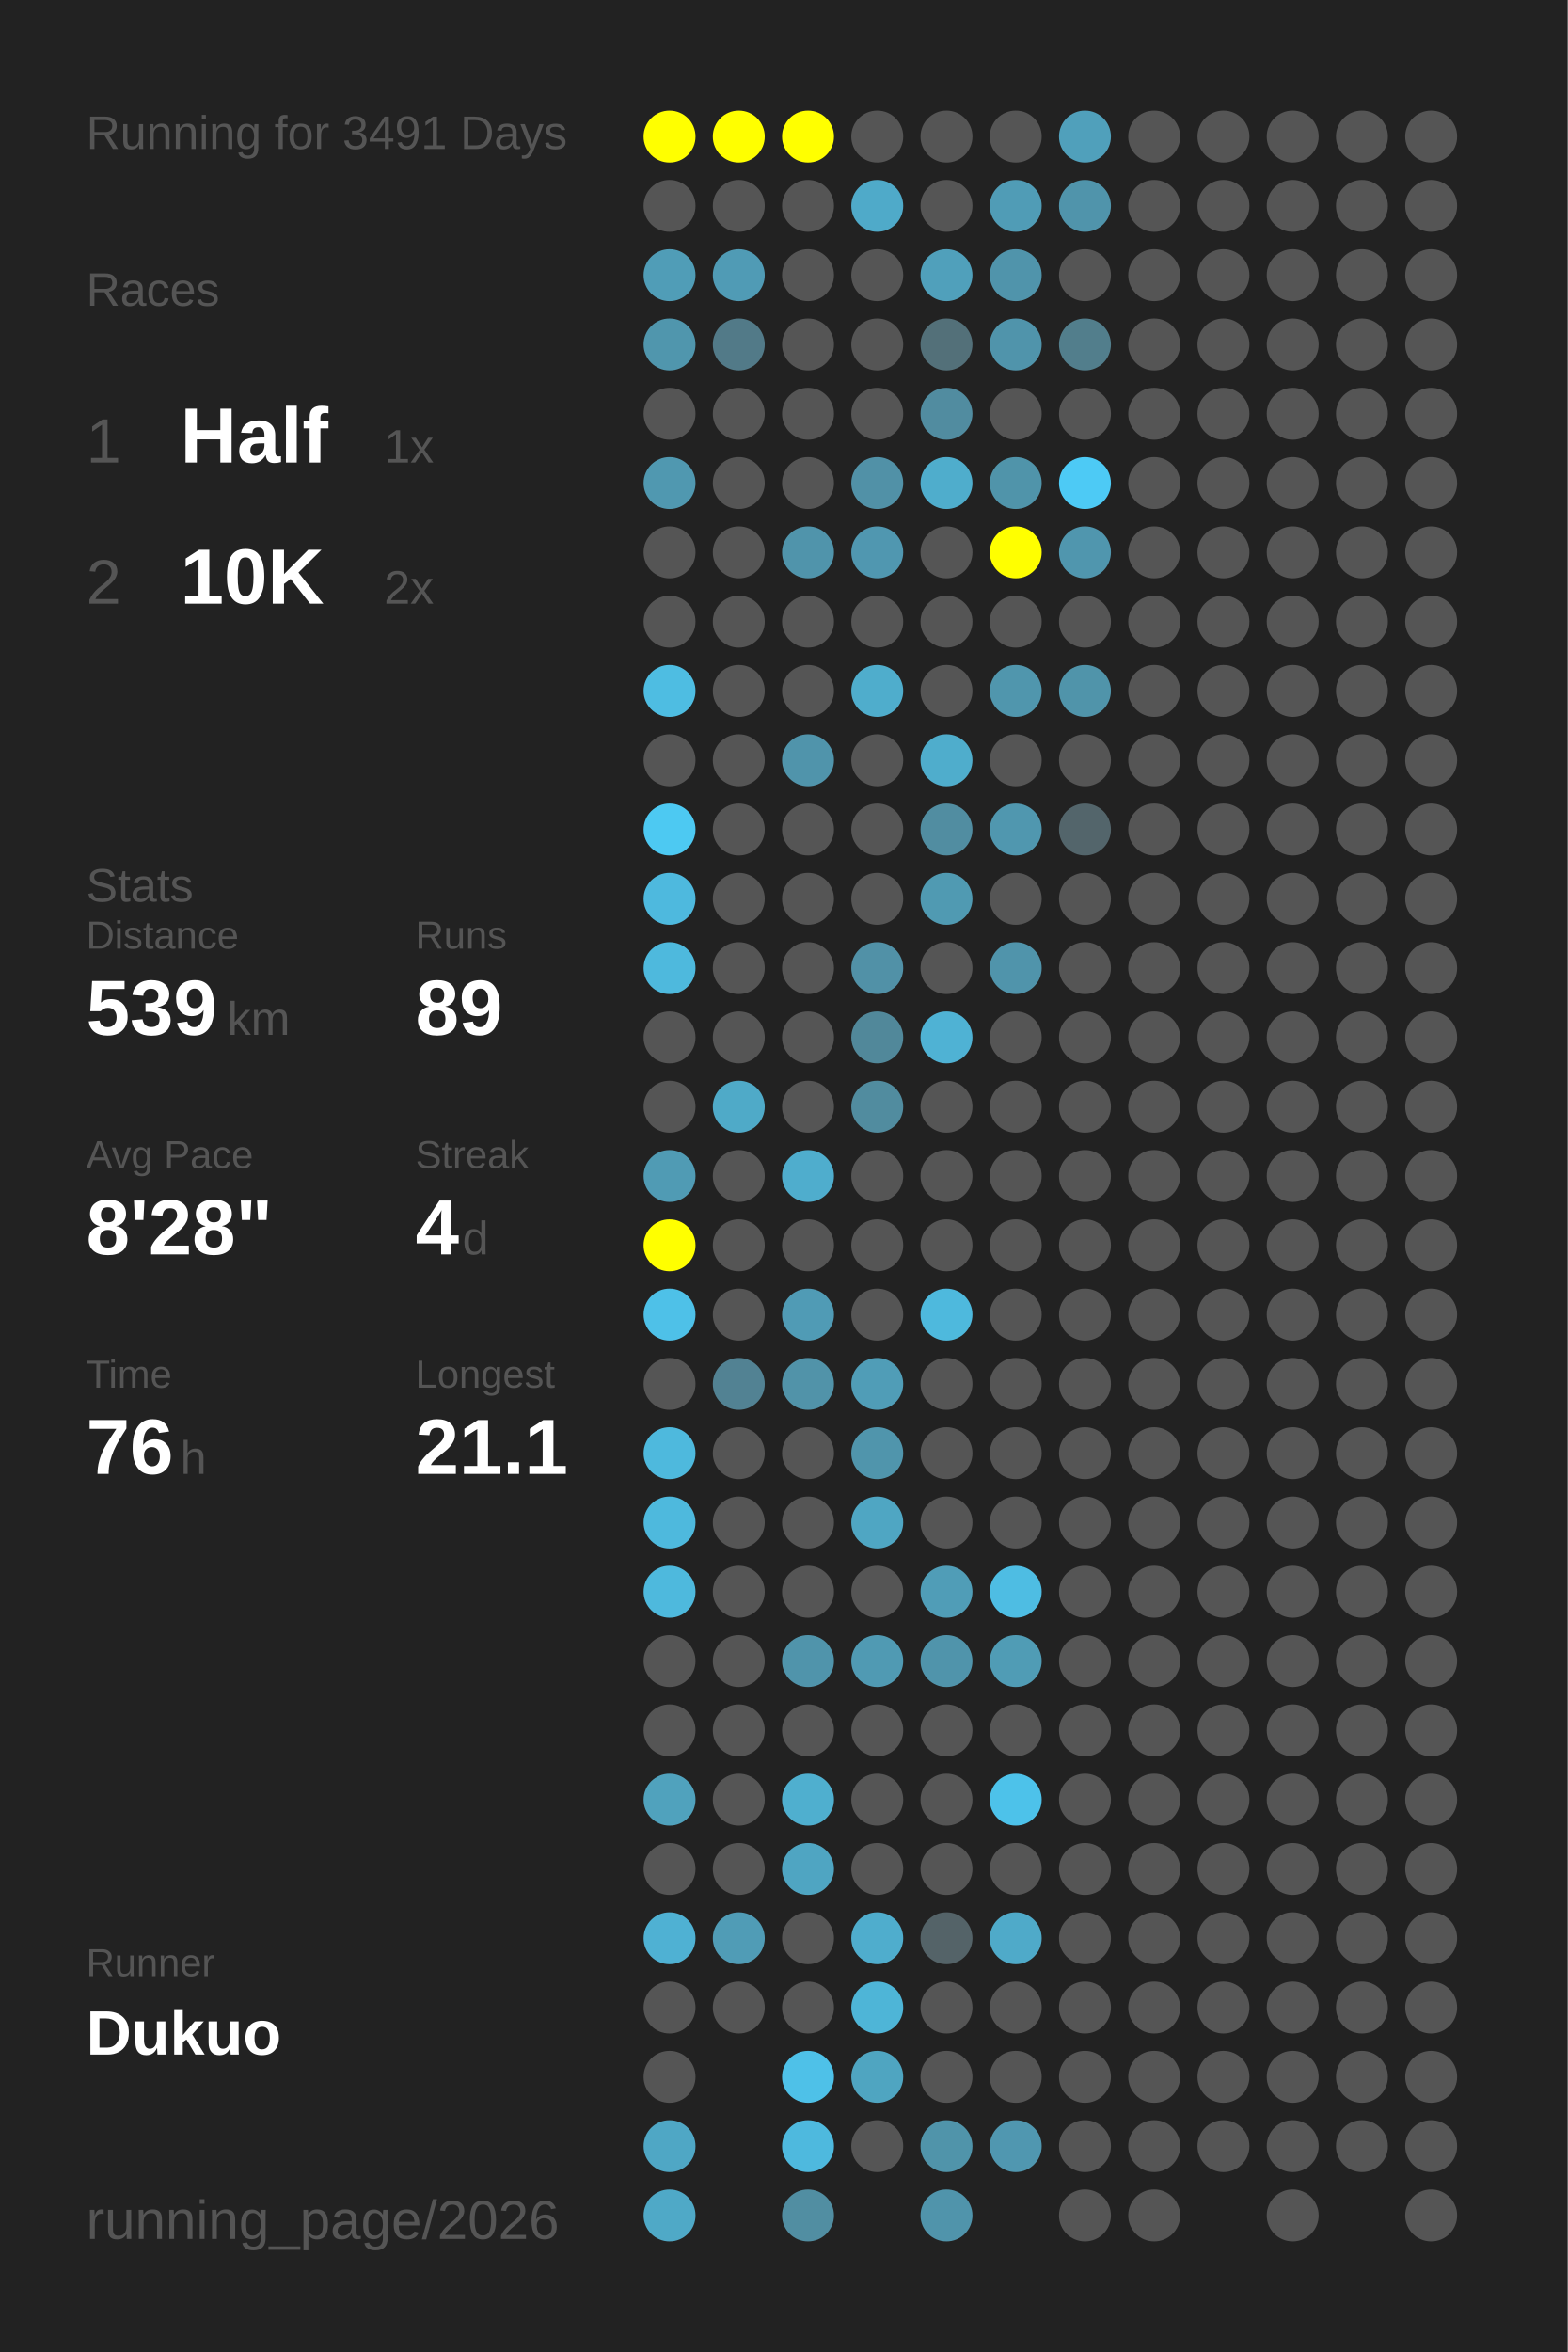
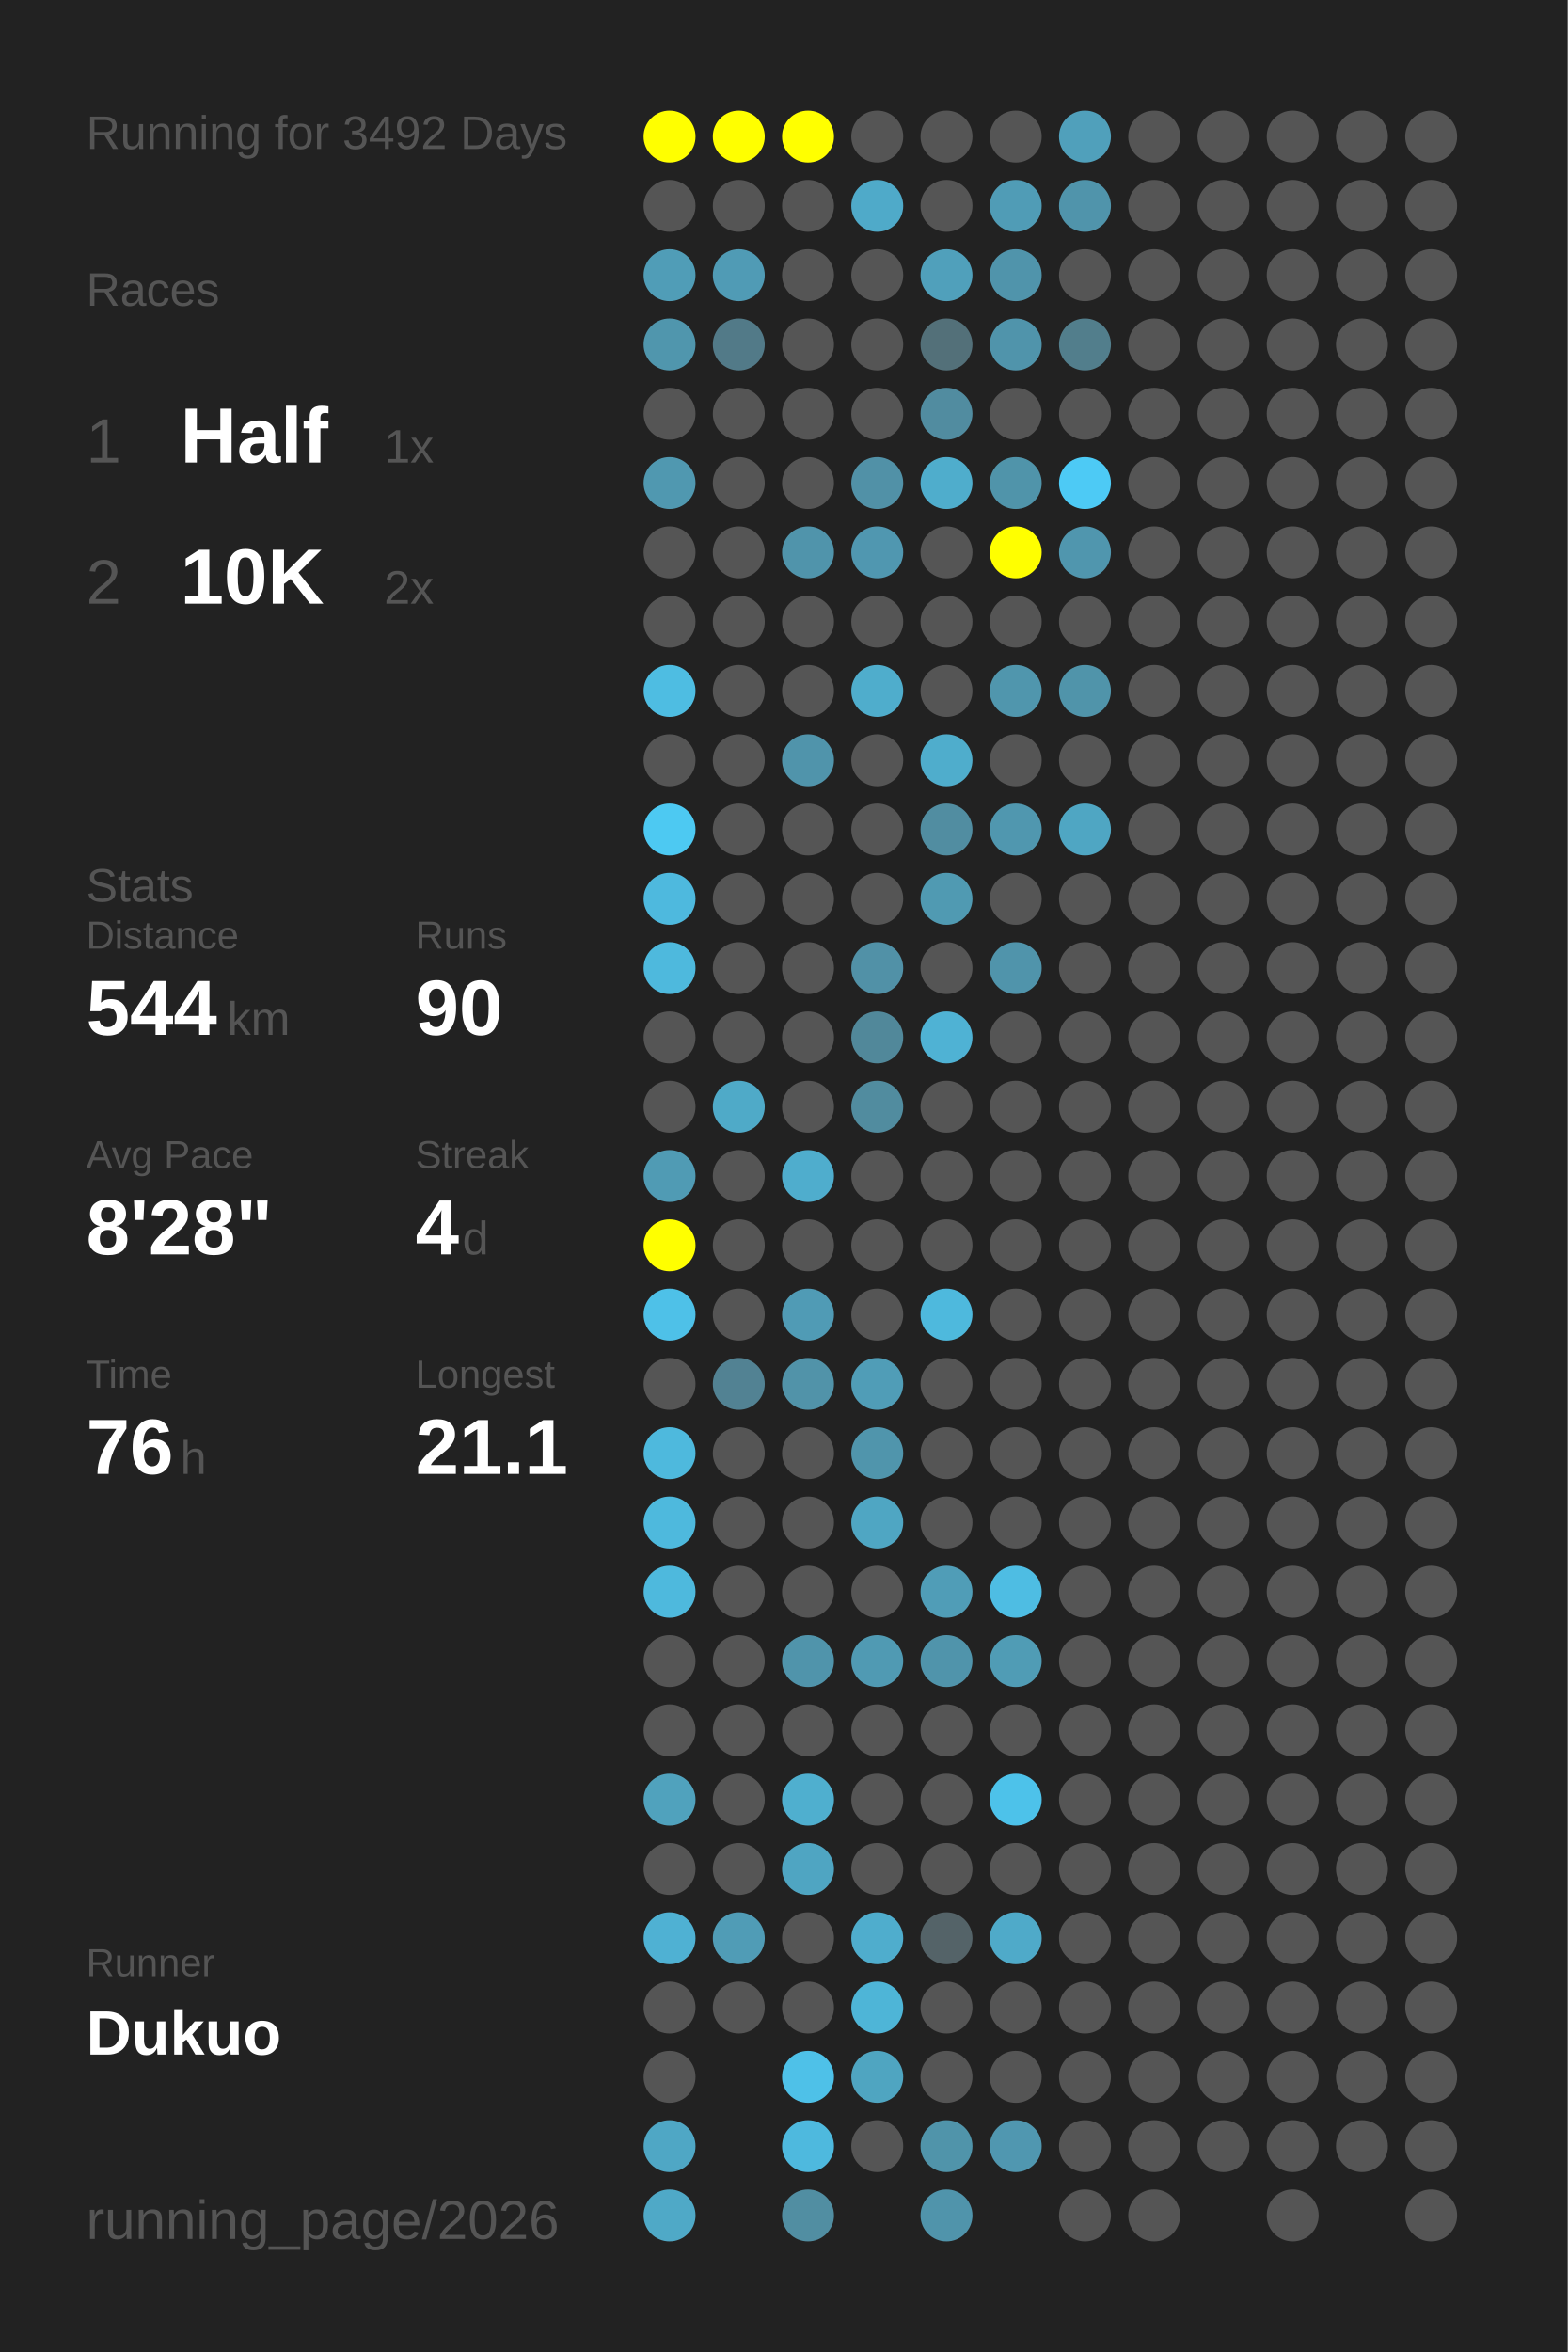
<svg xmlns="http://www.w3.org/2000/svg" baseProfile="full" height="300mm" version="1.1" viewBox="0,0,200,300" width="200mm">
  <defs />
  <rect fill="#222222" height="300" width="200" x="0" y="0" />
-   <text fill="#555555" style="font-size:6px; font-family:Arial;" x="11" y="19">Running for 3491 Days</text>
+   <text fill="#555555" style="font-size:6px; font-family:Arial;" x="11" y="19">Running for 3492 Days</text>
  <text fill="#555555" style="font-size:6px; font-family:Arial;" x="11" y="39">Races</text>
  <text fill="#555555" style="font-size:8px; font-family:Arial;" x="11" y="59">1</text>
  <text fill="#FFFFFF" style="font-size:10px; font-family:Arial; font-weight:bold;" x="23" y="59">Half</text>
  <text fill="#555555" style="font-size:6px; font-family:Arial;" x="49" y="59">1x</text>
  <text fill="#555555" style="font-size:8px; font-family:Arial;" x="11" y="77">2</text>
  <text fill="#FFFFFF" style="font-size:10px; font-family:Arial; font-weight:bold;" x="23" y="77">10K</text>
  <text fill="#555555" style="font-size:6px; font-family:Arial;" x="49" y="77">2x</text>
  <text fill="#555555" style="font-size:6px; font-family:Arial;" x="11" y="115">Stats</text>
  <text fill="#555555" style="font-size:5px; font-family:Arial;" x="11" y="121">Distance</text>
-   <text fill="#FFFFFF" style="font-size:10px; font-family:Arial; font-weight:bold;" x="11" y="132">539</text>
+   <text fill="#FFFFFF" style="font-size:10px; font-family:Arial; font-weight:bold;" x="11" y="132">544</text>
  <text fill="#555555" style="font-size:6px; font-family:Arial;" x="29" y="132">km</text>
  <text fill="#555555" style="font-size:5px; font-family:Arial;" x="53" y="121">Runs</text>
-   <text fill="#FFFFFF" style="font-size:10px; font-family:Arial; font-weight:bold;" x="53" y="132">89</text>
+   <text fill="#FFFFFF" style="font-size:10px; font-family:Arial; font-weight:bold;" x="53" y="132">90</text>
  <text fill="#555555" style="font-size:5px; font-family:Arial;" x="11" y="149">Avg Pace</text>
  <text fill="#FFFFFF" style="font-size:10px; font-family:Arial; font-weight:bold;" x="11" y="160">8'28"</text>
  <text fill="#555555" style="font-size:5px; font-family:Arial;" x="53" y="149">Streak</text>
  <text fill="#FFFFFF" style="font-size:10px; font-family:Arial; font-weight:bold;" x="53" y="160">4</text>
  <text fill="#555555" style="font-size:6px; font-family:Arial;" x="59" y="160">d</text>
  <text fill="#555555" style="font-size:5px; font-family:Arial;" x="11" y="177">Time</text>
  <text fill="#FFFFFF" style="font-size:10px; font-family:Arial; font-weight:bold;" x="11" y="188">76</text>
  <text fill="#555555" style="font-size:6px; font-family:Arial;" x="23" y="188">h</text>
  <text fill="#555555" style="font-size:5px; font-family:Arial;" x="53" y="177">Longest</text>
  <text fill="#FFFFFF" style="font-size:10px; font-family:Arial; font-weight:bold;" x="53" y="188">21.1</text>
  <text fill="#555555" style="font-size:5px; font-family:Arial;" x="11" y="252.065">Runner</text>
  <text fill="#FFFFFF" style="font-size:8px; font-family:Arial; font-weight:bold;" x="11" y="262.065">Dukuo</text>
  <text fill="#555555" style="font-size:7px; font-family:Arial;" x="11" y="285.581">running_page/2026</text>
  <circle cx="85.417" cy="17.419" fill="#FFFF00" r="3.312" />
  <circle cx="85.417" cy="26.258" fill="#555555" r="3.312" />
  <circle cx="85.417" cy="35.097" fill="#509db7" r="3.312" />
  <circle cx="85.417" cy="43.935" fill="#5096ad" r="3.312" />
  <circle cx="85.417" cy="52.774" fill="#555555" r="3.312" />
  <circle cx="85.417" cy="61.613" fill="#5098b0" r="3.312" />
  <circle cx="85.417" cy="70.452" fill="#555555" r="3.312" />
  <circle cx="85.417" cy="79.29" fill="#555555" r="3.312" />
  <circle cx="85.417" cy="88.129" fill="#4ebde2" r="3.312" />
  <circle cx="85.417" cy="96.968" fill="#555555" r="3.312" />
  <circle cx="85.417" cy="105.806" fill="#4dc9f2" r="3.312" />
  <circle cx="85.417" cy="114.645" fill="#4eb9de" r="3.312" />
  <circle cx="85.417" cy="123.484" fill="#4eb9dd" r="3.312" />
  <circle cx="85.417" cy="132.323" fill="#555555" r="3.312" />
  <circle cx="85.417" cy="141.161" fill="#555555" r="3.312" />
  <circle cx="85.417" cy="150" fill="#509bb4" r="3.312" />
  <circle cx="85.417" cy="158.839" fill="#FFFF00" r="3.312" />
  <circle cx="85.417" cy="167.677" fill="#4ec1e8" r="3.312" />
  <circle cx="85.417" cy="176.516" fill="#555555" r="3.312" />
  <circle cx="85.417" cy="185.355" fill="#4eb9dd" r="3.312" />
  <circle cx="85.417" cy="194.194" fill="#4eb9dd" r="3.312" />
  <circle cx="85.417" cy="203.032" fill="#4eb9dd" r="3.312" />
  <circle cx="85.417" cy="211.871" fill="#555555" r="3.312" />
  <circle cx="85.417" cy="220.71" fill="#555555" r="3.312" />
  <circle cx="85.417" cy="229.548" fill="#50a2bd" r="3.312" />
  <circle cx="85.417" cy="238.387" fill="#555555" r="3.312" />
  <circle cx="85.417" cy="247.226" fill="#4fb1d3" r="3.312" />
  <circle cx="85.417" cy="256.065" fill="#555555" r="3.312" />
  <circle cx="85.417" cy="264.903" fill="#555555" r="3.312" />
  <circle cx="85.417" cy="273.742" fill="#4fa7c5" r="3.312" />
  <circle cx="85.417" cy="282.581" fill="#4fa9c7" r="3.312" />
  <circle cx="94.25" cy="17.419" fill="#FFFF00" r="3.312" />
  <circle cx="94.25" cy="26.258" fill="#555555" r="3.312" />
  <circle cx="94.25" cy="35.097" fill="#509bb5" r="3.312" />
  <circle cx="94.25" cy="43.935" fill="#527a88" r="3.312" />
  <circle cx="94.25" cy="52.774" fill="#555555" r="3.312" />
  <circle cx="94.25" cy="61.613" fill="#555555" r="3.312" />
  <circle cx="94.25" cy="70.452" fill="#555555" r="3.312" />
  <circle cx="94.25" cy="79.29" fill="#555555" r="3.312" />
  <circle cx="94.25" cy="88.129" fill="#555555" r="3.312" />
  <circle cx="94.25" cy="96.968" fill="#555555" r="3.312" />
  <circle cx="94.25" cy="105.806" fill="#555555" r="3.312" />
  <circle cx="94.25" cy="114.645" fill="#555555" r="3.312" />
  <circle cx="94.25" cy="123.484" fill="#555555" r="3.312" />
  <circle cx="94.25" cy="132.323" fill="#555555" r="3.312" />
  <circle cx="94.25" cy="141.161" fill="#4faac8" r="3.312" />
  <circle cx="94.25" cy="150" fill="#555555" r="3.312" />
  <circle cx="94.25" cy="158.839" fill="#555555" r="3.312" />
  <circle cx="94.25" cy="167.677" fill="#555555" r="3.312" />
  <circle cx="94.25" cy="176.516" fill="#528293" r="3.312" />
  <circle cx="94.25" cy="185.355" fill="#555555" r="3.312" />
  <circle cx="94.25" cy="194.194" fill="#555555" r="3.312" />
  <circle cx="94.25" cy="203.032" fill="#555555" r="3.312" />
  <circle cx="94.25" cy="211.871" fill="#555555" r="3.312" />
  <circle cx="94.25" cy="220.71" fill="#555555" r="3.312" />
  <circle cx="94.25" cy="229.548" fill="#555555" r="3.312" />
  <circle cx="94.25" cy="238.387" fill="#555555" r="3.312" />
  <circle cx="94.25" cy="247.226" fill="#509cb6" r="3.312" />
  <circle cx="94.25" cy="256.065" fill="#555555" r="3.312" />
  <circle cx="103.083" cy="17.419" fill="#FFFF00" r="3.312" />
  <circle cx="103.083" cy="26.258" fill="#555555" r="3.312" />
  <circle cx="103.083" cy="35.097" fill="#555555" r="3.312" />
  <circle cx="103.083" cy="43.935" fill="#555555" r="3.312" />
  <circle cx="103.083" cy="52.774" fill="#555555" r="3.312" />
  <circle cx="103.083" cy="61.613" fill="#555555" r="3.312" />
  <circle cx="103.083" cy="70.452" fill="#5094ab" r="3.312" />
  <circle cx="103.083" cy="79.29" fill="#555555" r="3.312" />
  <circle cx="103.083" cy="88.129" fill="#555555" r="3.312" />
  <circle cx="103.083" cy="96.968" fill="#5094ab" r="3.312" />
  <circle cx="103.083" cy="105.806" fill="#555555" r="3.312" />
  <circle cx="103.083" cy="114.645" fill="#555555" r="3.312" />
  <circle cx="103.083" cy="123.484" fill="#555555" r="3.312" />
  <circle cx="103.083" cy="132.323" fill="#555555" r="3.312" />
  <circle cx="103.083" cy="141.161" fill="#555555" r="3.312" />
  <circle cx="103.083" cy="150" fill="#4fadcd" r="3.312" />
  <circle cx="103.083" cy="158.839" fill="#555555" r="3.312" />
  <circle cx="103.083" cy="167.677" fill="#509bb5" r="3.312" />
  <circle cx="103.083" cy="176.516" fill="#5193a9" r="3.312" />
  <circle cx="103.083" cy="185.355" fill="#555555" r="3.312" />
  <circle cx="103.083" cy="194.194" fill="#555555" r="3.312" />
  <circle cx="103.083" cy="203.032" fill="#555555" r="3.312" />
  <circle cx="103.083" cy="211.871" fill="#5094ab" r="3.312" />
  <circle cx="103.083" cy="220.71" fill="#555555" r="3.312" />
  <circle cx="103.083" cy="229.548" fill="#4fafcf" r="3.312" />
  <circle cx="103.083" cy="238.387" fill="#4fa5c2" r="3.312" />
  <circle cx="103.083" cy="247.226" fill="#555555" r="3.312" />
  <circle cx="103.083" cy="256.065" fill="#555555" r="3.312" />
  <circle cx="103.083" cy="264.903" fill="#4ec1e8" r="3.312" />
  <circle cx="103.083" cy="273.742" fill="#4eb9de" r="3.312" />
  <circle cx="103.083" cy="282.581" fill="#518ea2" r="3.312" />
  <circle cx="111.917" cy="17.419" fill="#555555" r="3.312" />
  <circle cx="111.917" cy="26.258" fill="#4faac9" r="3.312" />
  <circle cx="111.917" cy="35.097" fill="#555555" r="3.312" />
  <circle cx="111.917" cy="43.935" fill="#555555" r="3.312" />
  <circle cx="111.917" cy="52.774" fill="#555555" r="3.312" />
  <circle cx="111.917" cy="61.613" fill="#5191a7" r="3.312" />
  <circle cx="111.917" cy="70.452" fill="#5097b0" r="3.312" />
  <circle cx="111.917" cy="79.29" fill="#555555" r="3.312" />
  <circle cx="111.917" cy="88.129" fill="#4fadcc" r="3.312" />
  <circle cx="111.917" cy="96.968" fill="#555555" r="3.312" />
  <circle cx="111.917" cy="105.806" fill="#555555" r="3.312" />
  <circle cx="111.917" cy="114.645" fill="#555555" r="3.312" />
  <circle cx="111.917" cy="123.484" fill="#5191a7" r="3.312" />
  <circle cx="111.917" cy="132.323" fill="#51889a" r="3.312" />
  <circle cx="111.917" cy="141.161" fill="#518c9f" r="3.312" />
  <circle cx="111.917" cy="150" fill="#555555" r="3.312" />
  <circle cx="111.917" cy="158.839" fill="#555555" r="3.312" />
  <circle cx="111.917" cy="167.677" fill="#555555" r="3.312" />
  <circle cx="111.917" cy="176.516" fill="#509db7" r="3.312" />
  <circle cx="111.917" cy="185.355" fill="#5095ac" r="3.312" />
  <circle cx="111.917" cy="194.194" fill="#4fa6c3" r="3.312" />
  <circle cx="111.917" cy="203.032" fill="#555555" r="3.312" />
  <circle cx="111.917" cy="211.871" fill="#509ab3" r="3.312" />
  <circle cx="111.917" cy="220.71" fill="#555555" r="3.312" />
  <circle cx="111.917" cy="229.548" fill="#555555" r="3.312" />
  <circle cx="111.917" cy="238.387" fill="#555555" r="3.312" />
  <circle cx="111.917" cy="247.226" fill="#4fadcd" r="3.312" />
  <circle cx="111.917" cy="256.065" fill="#4eb5d7" r="3.312" />
  <circle cx="111.917" cy="264.903" fill="#4fa5c1" r="3.312" />
  <circle cx="111.917" cy="273.742" fill="#555555" r="3.312" />
  <circle cx="120.75" cy="17.419" fill="#555555" r="3.312" />
  <circle cx="120.75" cy="26.258" fill="#555555" r="3.312" />
  <circle cx="120.75" cy="35.097" fill="#50a0bb" r="3.312" />
  <circle cx="120.75" cy="43.935" fill="#537079" r="3.312" />
  <circle cx="120.75" cy="52.774" fill="#518ca0" r="3.312" />
  <circle cx="120.75" cy="61.613" fill="#4fadcc" r="3.312" />
  <circle cx="120.75" cy="70.452" fill="#555555" r="3.312" />
  <circle cx="120.75" cy="79.29" fill="#555555" r="3.312" />
  <circle cx="120.75" cy="88.129" fill="#555555" r="3.312" />
  <circle cx="120.75" cy="96.968" fill="#4fadcc" r="3.312" />
  <circle cx="120.75" cy="105.806" fill="#518da1" r="3.312" />
  <circle cx="120.75" cy="114.645" fill="#509ab2" r="3.312" />
  <circle cx="120.75" cy="123.484" fill="#555555" r="3.312" />
  <circle cx="120.75" cy="132.323" fill="#4fb2d4" r="3.312" />
  <circle cx="120.75" cy="141.161" fill="#555555" r="3.312" />
  <circle cx="120.75" cy="150" fill="#555555" r="3.312" />
  <circle cx="120.75" cy="158.839" fill="#555555" r="3.312" />
  <circle cx="120.75" cy="167.677" fill="#4eb9dd" r="3.312" />
  <circle cx="120.75" cy="176.516" fill="#555555" r="3.312" />
  <circle cx="120.75" cy="185.355" fill="#555555" r="3.312" />
  <circle cx="120.75" cy="194.194" fill="#555555" r="3.312" />
  <circle cx="120.75" cy="203.032" fill="#509db7" r="3.312" />
  <circle cx="120.75" cy="211.871" fill="#5094ab" r="3.312" />
  <circle cx="120.75" cy="220.71" fill="#555555" r="3.312" />
  <circle cx="120.75" cy="229.548" fill="#555555" r="3.312" />
  <circle cx="120.75" cy="238.387" fill="#555555" r="3.312" />
  <circle cx="120.75" cy="247.226" fill="#546368" r="3.312" />
  <circle cx="120.75" cy="256.065" fill="#555555" r="3.312" />
  <circle cx="120.75" cy="264.903" fill="#555555" r="3.312" />
  <circle cx="120.75" cy="273.742" fill="#5094aa" r="3.312" />
  <circle cx="120.75" cy="282.581" fill="#5094ab" r="3.312" />
  <circle cx="129.583" cy="17.419" fill="#555555" r="3.312" />
  <circle cx="129.583" cy="26.258" fill="#509cb6" r="3.312" />
  <circle cx="129.583" cy="35.097" fill="#5094ab" r="3.312" />
  <circle cx="129.583" cy="43.935" fill="#5094ab" r="3.312" />
  <circle cx="129.583" cy="52.774" fill="#555555" r="3.312" />
  <circle cx="129.583" cy="61.613" fill="#5094aa" r="3.312" />
  <circle cx="129.583" cy="70.452" fill="#FFFF00" r="3.312" />
  <circle cx="129.583" cy="79.29" fill="#555555" r="3.312" />
  <circle cx="129.583" cy="88.129" fill="#5096ad" r="3.312" />
  <circle cx="129.583" cy="96.968" fill="#555555" r="3.312" />
  <circle cx="129.583" cy="105.806" fill="#5097af" r="3.312" />
  <circle cx="129.583" cy="114.645" fill="#555555" r="3.312" />
  <circle cx="129.583" cy="123.484" fill="#5094ab" r="3.312" />
  <circle cx="129.583" cy="132.323" fill="#555555" r="3.312" />
  <circle cx="129.583" cy="141.161" fill="#555555" r="3.312" />
  <circle cx="129.583" cy="150" fill="#555555" r="3.312" />
  <circle cx="129.583" cy="158.839" fill="#555555" r="3.312" />
  <circle cx="129.583" cy="167.677" fill="#555555" r="3.312" />
  <circle cx="129.583" cy="176.516" fill="#555555" r="3.312" />
  <circle cx="129.583" cy="185.355" fill="#555555" r="3.312" />
  <circle cx="129.583" cy="194.194" fill="#555555" r="3.312" />
  <circle cx="129.583" cy="203.032" fill="#4ebde3" r="3.312" />
  <circle cx="129.583" cy="211.871" fill="#509cb5" r="3.312" />
  <circle cx="129.583" cy="220.71" fill="#555555" r="3.312" />
  <circle cx="129.583" cy="229.548" fill="#4dc2ea" r="3.312" />
  <circle cx="129.583" cy="238.387" fill="#555555" r="3.312" />
  <circle cx="129.583" cy="247.226" fill="#4faac9" r="3.312" />
  <circle cx="129.583" cy="256.065" fill="#555555" r="3.312" />
  <circle cx="129.583" cy="264.903" fill="#555555" r="3.312" />
  <circle cx="129.583" cy="273.742" fill="#5097b0" r="3.312" />
  <circle cx="138.417" cy="17.419" fill="#50a0bb" r="3.312" />
  <circle cx="138.417" cy="26.258" fill="#5094ab" r="3.312" />
  <circle cx="138.417" cy="35.097" fill="#555555" r="3.312" />
  <circle cx="138.417" cy="43.935" fill="#527e8c" r="3.312" />
  <circle cx="138.417" cy="52.774" fill="#555555" r="3.312" />
  <circle cx="138.417" cy="61.613" fill="#4dcaf5" r="3.312" />
  <circle cx="138.417" cy="70.452" fill="#5096ae" r="3.312" />
  <circle cx="138.417" cy="79.29" fill="#555555" r="3.312" />
  <circle cx="138.417" cy="88.129" fill="#5094aa" r="3.312" />
  <circle cx="138.417" cy="96.968" fill="#555555" r="3.312" />
-   <circle cx="138.417" cy="105.806" fill="#53656b" r="3.312" />
+   <circle cx="138.417" cy="105.806" fill="#4fa6c3" r="3.312" />
  <circle cx="138.417" cy="114.645" fill="#555555" r="3.312" />
  <circle cx="138.417" cy="123.484" fill="#555555" r="3.312" />
  <circle cx="138.417" cy="132.323" fill="#555555" r="3.312" />
  <circle cx="138.417" cy="141.161" fill="#555555" r="3.312" />
  <circle cx="138.417" cy="150" fill="#555555" r="3.312" />
  <circle cx="138.417" cy="158.839" fill="#555555" r="3.312" />
  <circle cx="138.417" cy="167.677" fill="#555555" r="3.312" />
  <circle cx="138.417" cy="176.516" fill="#555555" r="3.312" />
  <circle cx="138.417" cy="185.355" fill="#555555" r="3.312" />
  <circle cx="138.417" cy="194.194" fill="#555555" r="3.312" />
  <circle cx="138.417" cy="203.032" fill="#555555" r="3.312" />
  <circle cx="138.417" cy="211.871" fill="#555555" r="3.312" />
  <circle cx="138.417" cy="220.71" fill="#555555" r="3.312" />
  <circle cx="138.417" cy="229.548" fill="#555555" r="3.312" />
  <circle cx="138.417" cy="238.387" fill="#555555" r="3.312" />
  <circle cx="138.417" cy="247.226" fill="#555555" r="3.312" />
  <circle cx="138.417" cy="256.065" fill="#555555" r="3.312" />
  <circle cx="138.417" cy="264.903" fill="#555555" r="3.312" />
  <circle cx="138.417" cy="273.742" fill="#555555" r="3.312" />
  <circle cx="138.417" cy="282.581" fill="#555555" r="3.312" />
  <circle cx="147.25" cy="17.419" fill="#555555" r="3.312" />
  <circle cx="147.25" cy="26.258" fill="#555555" r="3.312" />
  <circle cx="147.25" cy="35.097" fill="#555555" r="3.312" />
  <circle cx="147.25" cy="43.935" fill="#555555" r="3.312" />
  <circle cx="147.25" cy="52.774" fill="#555555" r="3.312" />
  <circle cx="147.25" cy="61.613" fill="#555555" r="3.312" />
  <circle cx="147.25" cy="70.452" fill="#555555" r="3.312" />
  <circle cx="147.25" cy="79.29" fill="#555555" r="3.312" />
  <circle cx="147.25" cy="88.129" fill="#555555" r="3.312" />
  <circle cx="147.25" cy="96.968" fill="#555555" r="3.312" />
  <circle cx="147.25" cy="105.806" fill="#555555" r="3.312" />
  <circle cx="147.25" cy="114.645" fill="#555555" r="3.312" />
  <circle cx="147.25" cy="123.484" fill="#555555" r="3.312" />
  <circle cx="147.25" cy="132.323" fill="#555555" r="3.312" />
  <circle cx="147.25" cy="141.161" fill="#555555" r="3.312" />
  <circle cx="147.25" cy="150" fill="#555555" r="3.312" />
  <circle cx="147.25" cy="158.839" fill="#555555" r="3.312" />
  <circle cx="147.25" cy="167.677" fill="#555555" r="3.312" />
  <circle cx="147.25" cy="176.516" fill="#555555" r="3.312" />
  <circle cx="147.25" cy="185.355" fill="#555555" r="3.312" />
  <circle cx="147.25" cy="194.194" fill="#555555" r="3.312" />
  <circle cx="147.25" cy="203.032" fill="#555555" r="3.312" />
  <circle cx="147.25" cy="211.871" fill="#555555" r="3.312" />
  <circle cx="147.25" cy="220.71" fill="#555555" r="3.312" />
  <circle cx="147.25" cy="229.548" fill="#555555" r="3.312" />
  <circle cx="147.25" cy="238.387" fill="#555555" r="3.312" />
  <circle cx="147.25" cy="247.226" fill="#555555" r="3.312" />
  <circle cx="147.25" cy="256.065" fill="#555555" r="3.312" />
  <circle cx="147.25" cy="264.903" fill="#555555" r="3.312" />
  <circle cx="147.25" cy="273.742" fill="#555555" r="3.312" />
  <circle cx="147.25" cy="282.581" fill="#555555" r="3.312" />
  <circle cx="156.083" cy="17.419" fill="#555555" r="3.312" />
  <circle cx="156.083" cy="26.258" fill="#555555" r="3.312" />
  <circle cx="156.083" cy="35.097" fill="#555555" r="3.312" />
  <circle cx="156.083" cy="43.935" fill="#555555" r="3.312" />
  <circle cx="156.083" cy="52.774" fill="#555555" r="3.312" />
  <circle cx="156.083" cy="61.613" fill="#555555" r="3.312" />
  <circle cx="156.083" cy="70.452" fill="#555555" r="3.312" />
  <circle cx="156.083" cy="79.29" fill="#555555" r="3.312" />
  <circle cx="156.083" cy="88.129" fill="#555555" r="3.312" />
  <circle cx="156.083" cy="96.968" fill="#555555" r="3.312" />
  <circle cx="156.083" cy="105.806" fill="#555555" r="3.312" />
  <circle cx="156.083" cy="114.645" fill="#555555" r="3.312" />
  <circle cx="156.083" cy="123.484" fill="#555555" r="3.312" />
  <circle cx="156.083" cy="132.323" fill="#555555" r="3.312" />
  <circle cx="156.083" cy="141.161" fill="#555555" r="3.312" />
  <circle cx="156.083" cy="150" fill="#555555" r="3.312" />
  <circle cx="156.083" cy="158.839" fill="#555555" r="3.312" />
  <circle cx="156.083" cy="167.677" fill="#555555" r="3.312" />
  <circle cx="156.083" cy="176.516" fill="#555555" r="3.312" />
  <circle cx="156.083" cy="185.355" fill="#555555" r="3.312" />
  <circle cx="156.083" cy="194.194" fill="#555555" r="3.312" />
  <circle cx="156.083" cy="203.032" fill="#555555" r="3.312" />
  <circle cx="156.083" cy="211.871" fill="#555555" r="3.312" />
  <circle cx="156.083" cy="220.71" fill="#555555" r="3.312" />
  <circle cx="156.083" cy="229.548" fill="#555555" r="3.312" />
  <circle cx="156.083" cy="238.387" fill="#555555" r="3.312" />
  <circle cx="156.083" cy="247.226" fill="#555555" r="3.312" />
  <circle cx="156.083" cy="256.065" fill="#555555" r="3.312" />
  <circle cx="156.083" cy="264.903" fill="#555555" r="3.312" />
  <circle cx="156.083" cy="273.742" fill="#555555" r="3.312" />
  <circle cx="164.917" cy="17.419" fill="#555555" r="3.312" />
  <circle cx="164.917" cy="26.258" fill="#555555" r="3.312" />
  <circle cx="164.917" cy="35.097" fill="#555555" r="3.312" />
  <circle cx="164.917" cy="43.935" fill="#555555" r="3.312" />
  <circle cx="164.917" cy="52.774" fill="#555555" r="3.312" />
  <circle cx="164.917" cy="61.613" fill="#555555" r="3.312" />
  <circle cx="164.917" cy="70.452" fill="#555555" r="3.312" />
  <circle cx="164.917" cy="79.29" fill="#555555" r="3.312" />
  <circle cx="164.917" cy="88.129" fill="#555555" r="3.312" />
  <circle cx="164.917" cy="96.968" fill="#555555" r="3.312" />
  <circle cx="164.917" cy="105.806" fill="#555555" r="3.312" />
  <circle cx="164.917" cy="114.645" fill="#555555" r="3.312" />
  <circle cx="164.917" cy="123.484" fill="#555555" r="3.312" />
  <circle cx="164.917" cy="132.323" fill="#555555" r="3.312" />
  <circle cx="164.917" cy="141.161" fill="#555555" r="3.312" />
  <circle cx="164.917" cy="150" fill="#555555" r="3.312" />
  <circle cx="164.917" cy="158.839" fill="#555555" r="3.312" />
  <circle cx="164.917" cy="167.677" fill="#555555" r="3.312" />
  <circle cx="164.917" cy="176.516" fill="#555555" r="3.312" />
  <circle cx="164.917" cy="185.355" fill="#555555" r="3.312" />
  <circle cx="164.917" cy="194.194" fill="#555555" r="3.312" />
  <circle cx="164.917" cy="203.032" fill="#555555" r="3.312" />
  <circle cx="164.917" cy="211.871" fill="#555555" r="3.312" />
  <circle cx="164.917" cy="220.71" fill="#555555" r="3.312" />
  <circle cx="164.917" cy="229.548" fill="#555555" r="3.312" />
  <circle cx="164.917" cy="238.387" fill="#555555" r="3.312" />
  <circle cx="164.917" cy="247.226" fill="#555555" r="3.312" />
  <circle cx="164.917" cy="256.065" fill="#555555" r="3.312" />
  <circle cx="164.917" cy="264.903" fill="#555555" r="3.312" />
  <circle cx="164.917" cy="273.742" fill="#555555" r="3.312" />
  <circle cx="164.917" cy="282.581" fill="#555555" r="3.312" />
  <circle cx="173.75" cy="17.419" fill="#555555" r="3.312" />
  <circle cx="173.75" cy="26.258" fill="#555555" r="3.312" />
  <circle cx="173.75" cy="35.097" fill="#555555" r="3.312" />
  <circle cx="173.75" cy="43.935" fill="#555555" r="3.312" />
  <circle cx="173.75" cy="52.774" fill="#555555" r="3.312" />
  <circle cx="173.75" cy="61.613" fill="#555555" r="3.312" />
  <circle cx="173.75" cy="70.452" fill="#555555" r="3.312" />
  <circle cx="173.75" cy="79.29" fill="#555555" r="3.312" />
  <circle cx="173.75" cy="88.129" fill="#555555" r="3.312" />
  <circle cx="173.75" cy="96.968" fill="#555555" r="3.312" />
  <circle cx="173.75" cy="105.806" fill="#555555" r="3.312" />
  <circle cx="173.75" cy="114.645" fill="#555555" r="3.312" />
  <circle cx="173.75" cy="123.484" fill="#555555" r="3.312" />
  <circle cx="173.75" cy="132.323" fill="#555555" r="3.312" />
  <circle cx="173.75" cy="141.161" fill="#555555" r="3.312" />
  <circle cx="173.75" cy="150" fill="#555555" r="3.312" />
  <circle cx="173.75" cy="158.839" fill="#555555" r="3.312" />
  <circle cx="173.75" cy="167.677" fill="#555555" r="3.312" />
  <circle cx="173.75" cy="176.516" fill="#555555" r="3.312" />
  <circle cx="173.75" cy="185.355" fill="#555555" r="3.312" />
  <circle cx="173.75" cy="194.194" fill="#555555" r="3.312" />
  <circle cx="173.75" cy="203.032" fill="#555555" r="3.312" />
  <circle cx="173.75" cy="211.871" fill="#555555" r="3.312" />
  <circle cx="173.75" cy="220.71" fill="#555555" r="3.312" />
  <circle cx="173.75" cy="229.548" fill="#555555" r="3.312" />
  <circle cx="173.75" cy="238.387" fill="#555555" r="3.312" />
  <circle cx="173.75" cy="247.226" fill="#555555" r="3.312" />
  <circle cx="173.75" cy="256.065" fill="#555555" r="3.312" />
  <circle cx="173.75" cy="264.903" fill="#555555" r="3.312" />
  <circle cx="173.75" cy="273.742" fill="#555555" r="3.312" />
  <circle cx="182.583" cy="17.419" fill="#555555" r="3.312" />
  <circle cx="182.583" cy="26.258" fill="#555555" r="3.312" />
  <circle cx="182.583" cy="35.097" fill="#555555" r="3.312" />
  <circle cx="182.583" cy="43.935" fill="#555555" r="3.312" />
  <circle cx="182.583" cy="52.774" fill="#555555" r="3.312" />
  <circle cx="182.583" cy="61.613" fill="#555555" r="3.312" />
  <circle cx="182.583" cy="70.452" fill="#555555" r="3.312" />
  <circle cx="182.583" cy="79.29" fill="#555555" r="3.312" />
  <circle cx="182.583" cy="88.129" fill="#555555" r="3.312" />
  <circle cx="182.583" cy="96.968" fill="#555555" r="3.312" />
  <circle cx="182.583" cy="105.806" fill="#555555" r="3.312" />
  <circle cx="182.583" cy="114.645" fill="#555555" r="3.312" />
  <circle cx="182.583" cy="123.484" fill="#555555" r="3.312" />
  <circle cx="182.583" cy="132.323" fill="#555555" r="3.312" />
  <circle cx="182.583" cy="141.161" fill="#555555" r="3.312" />
  <circle cx="182.583" cy="150" fill="#555555" r="3.312" />
  <circle cx="182.583" cy="158.839" fill="#555555" r="3.312" />
  <circle cx="182.583" cy="167.677" fill="#555555" r="3.312" />
  <circle cx="182.583" cy="176.516" fill="#555555" r="3.312" />
  <circle cx="182.583" cy="185.355" fill="#555555" r="3.312" />
  <circle cx="182.583" cy="194.194" fill="#555555" r="3.312" />
  <circle cx="182.583" cy="203.032" fill="#555555" r="3.312" />
  <circle cx="182.583" cy="211.871" fill="#555555" r="3.312" />
  <circle cx="182.583" cy="220.71" fill="#555555" r="3.312" />
  <circle cx="182.583" cy="229.548" fill="#555555" r="3.312" />
  <circle cx="182.583" cy="238.387" fill="#555555" r="3.312" />
  <circle cx="182.583" cy="247.226" fill="#555555" r="3.312" />
  <circle cx="182.583" cy="256.065" fill="#555555" r="3.312" />
  <circle cx="182.583" cy="264.903" fill="#555555" r="3.312" />
  <circle cx="182.583" cy="273.742" fill="#555555" r="3.312" />
  <circle cx="182.583" cy="282.581" fill="#555555" r="3.312" />
</svg>
